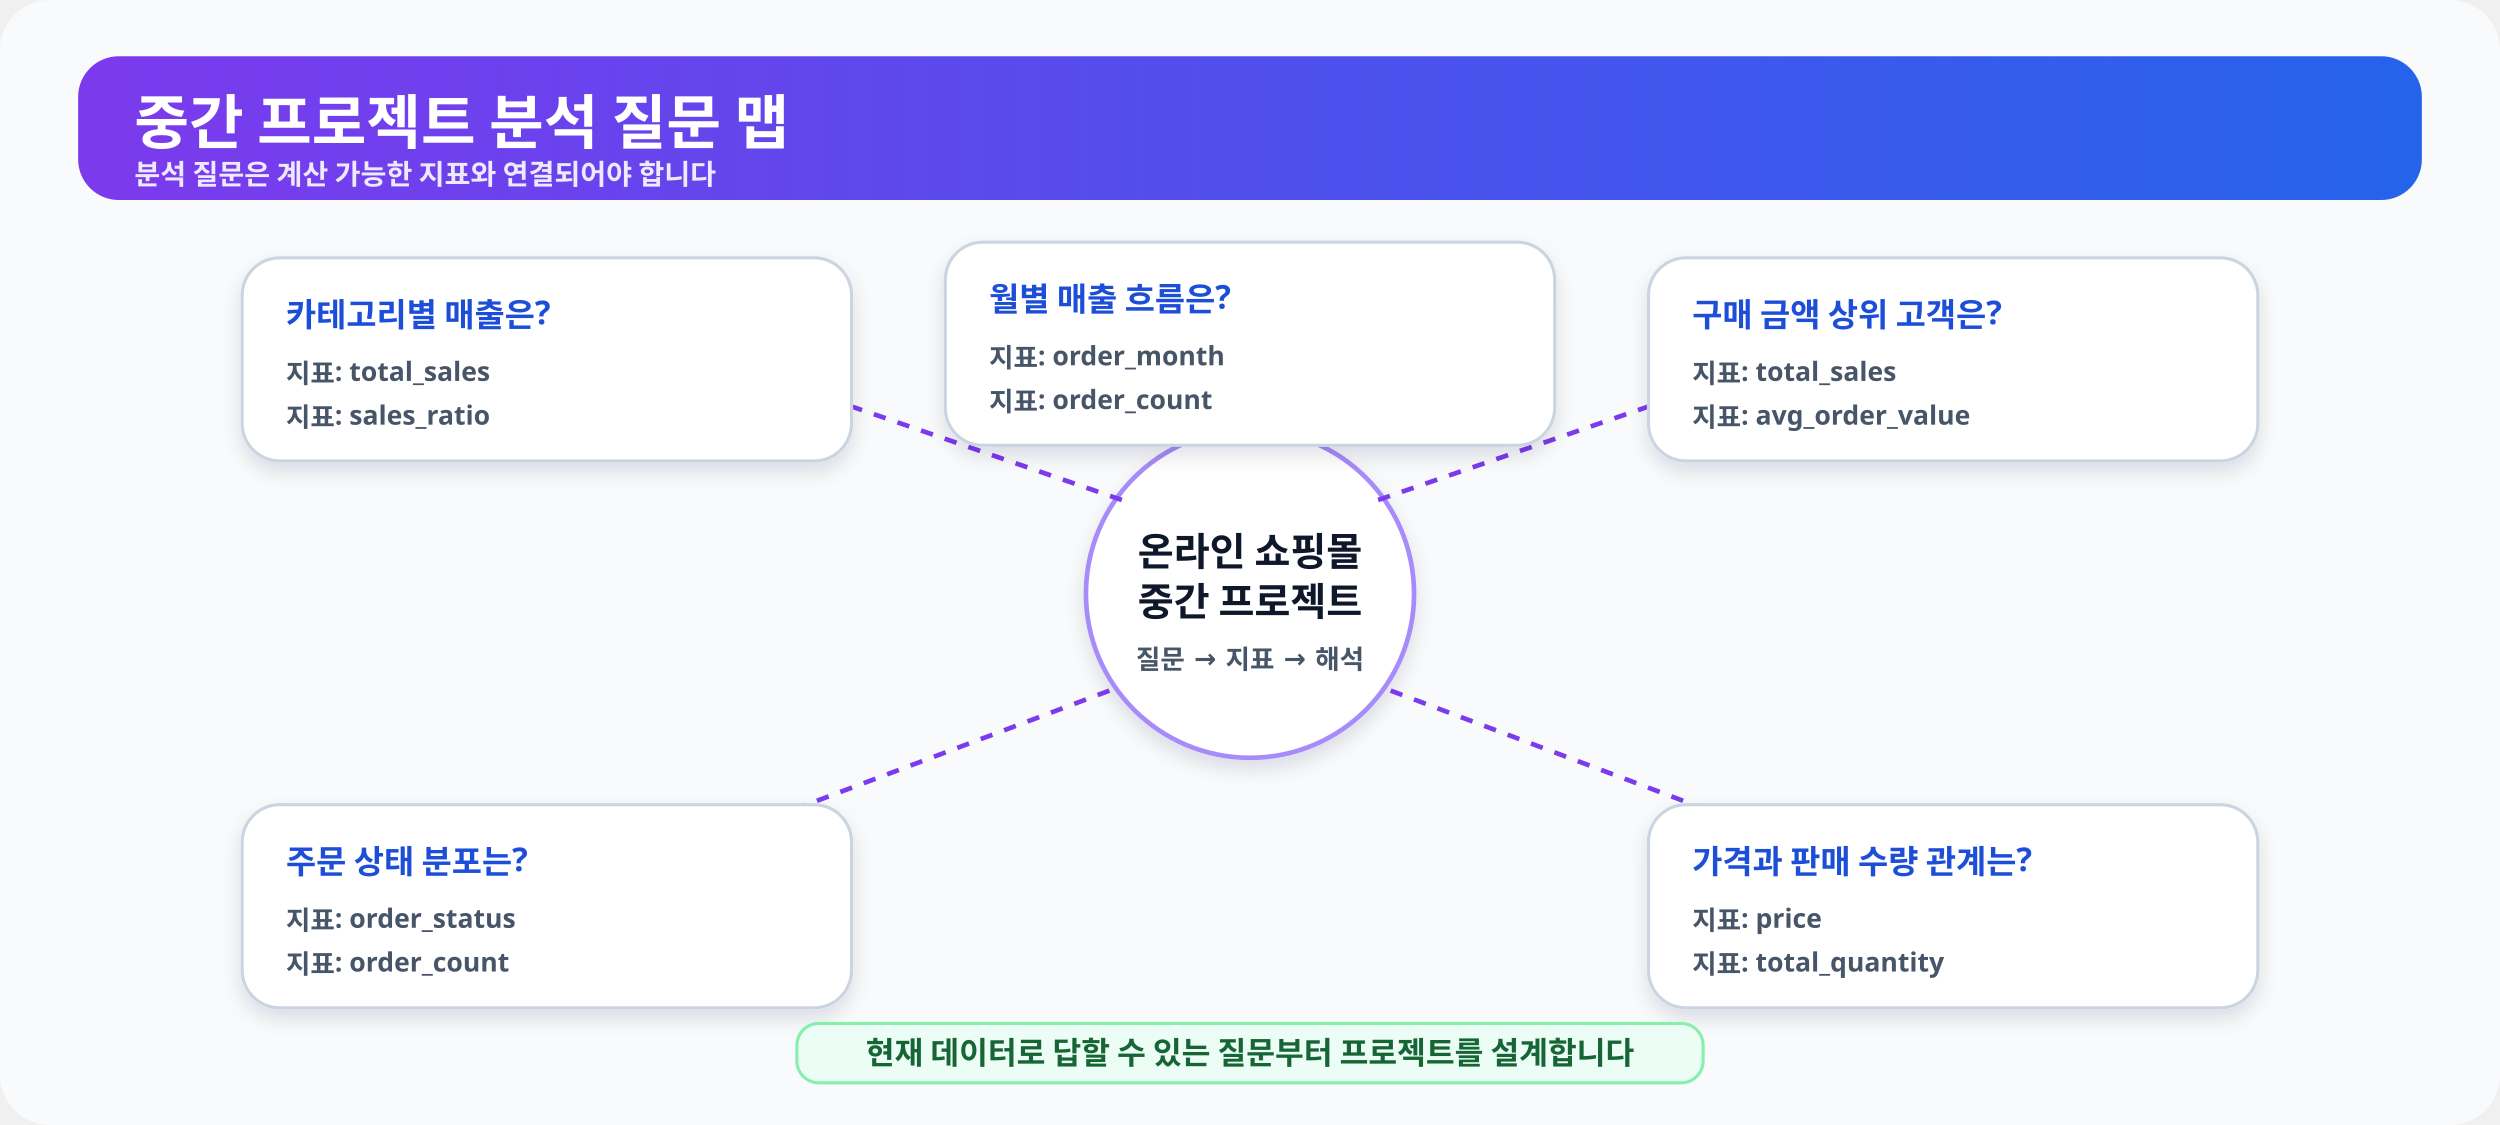
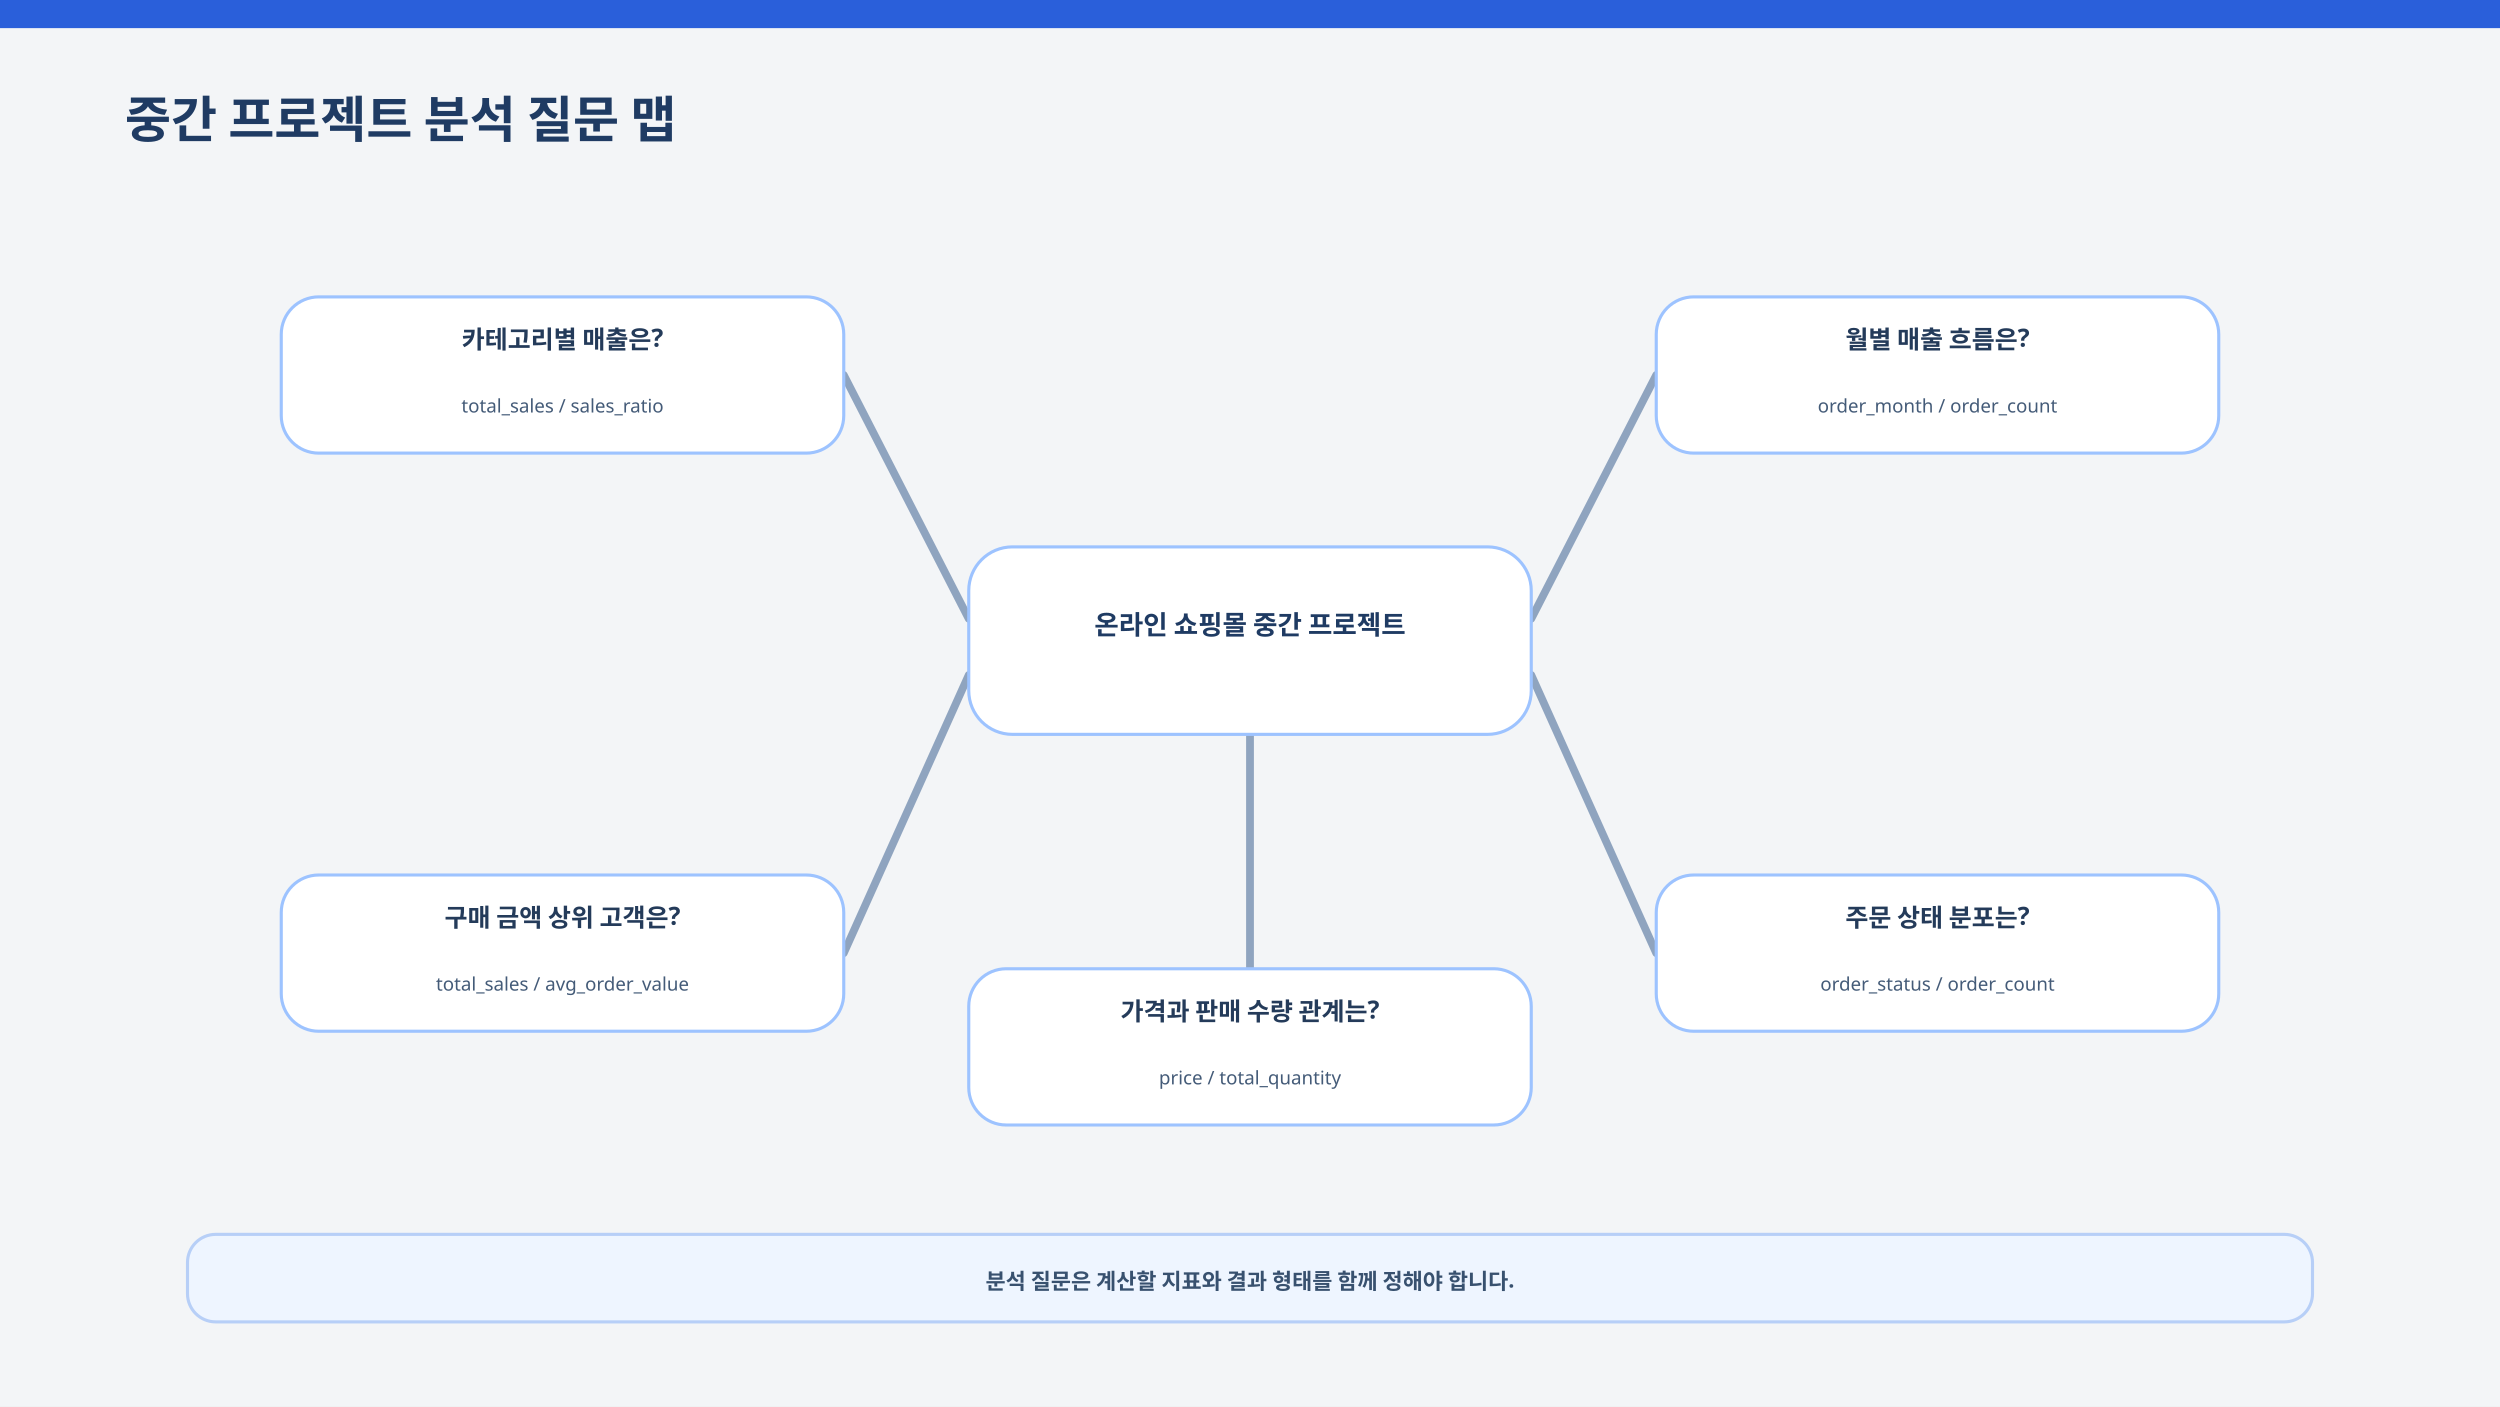
- <svg xmlns="http://www.w3.org/2000/svg" width="1600" height="720" viewBox="0 0 1600 720" role="img" aria-labelledby="title desc">
+ <svg xmlns="http://www.w3.org/2000/svg" width="1600" height="900" viewBox="0 0 1600 900" role="img" aria-labelledby="title desc">
  <defs>
-     <linearGradient id="head" x1="0" x2="1">
-       <stop offset="0%" stop-color="#7c3aed" />
-       <stop offset="100%" stop-color="#2563eb" />
-     </linearGradient>
-     <filter id="shadow" x="-20%" y="-20%" width="140%" height="140%">
-       <feDropShadow dx="0" dy="6" stdDeviation="6" flood-color="#0f172a" flood-opacity="0.12" />
-     </filter>
    <style>
-       .bg{fill:#f8fafc}.h{fill:url(#head)} text{font-family:'Pretendard','Noto Sans KR','Apple SD Gothic Neo','Malgun Gothic',sans-serif}.title{font-size:38px;font-weight:800;fill:#fff}.sub{font-size:18px;font-weight:600;fill:#ede9fe}
-       .hub{fill:#fff;stroke:#a78bfa;stroke-width:3;filter:url(#shadow)}.card{fill:#fff;stroke:#cbd5e1;stroke-width:2;filter:url(#shadow)}.line{stroke:#7c3aed;stroke-width:3;stroke-dasharray:8 8}.main{font-size:25px;font-weight:900;fill:#0f172a}.q{font-size:21px;font-weight:800;fill:#1d4ed8}.m{font-size:17px;font-weight:650;fill:#475569}.note{fill:#ecfdf5;stroke:#86efac;stroke-width:2}.noteText{font-size:20px;font-weight:800;fill:#166534}
+       .title { font: 700 32px 'Malgun Gothic', 'Apple SD Gothic Neo', 'Noto Sans KR', sans-serif; fill: #1f3b63; }
+       .box-title { font: 700 16px 'Malgun Gothic', 'Apple SD Gothic Neo', 'Noto Sans KR', sans-serif; fill: #243b5a; }
+       .box-sub { font: 400 12px 'Malgun Gothic', 'Apple SD Gothic Neo', 'Noto Sans KR', sans-serif; fill: #445b78; }
+       .center-title { font: 700 17px 'Malgun Gothic', 'Apple SD Gothic Neo', 'Noto Sans KR', sans-serif; fill: #1f3b63; }
+       .footer { font: 600 14px 'Malgun Gothic', 'Apple SD Gothic Neo', 'Noto Sans KR', sans-serif; fill: #38516f; }
+       .box { fill: #ffffff; stroke: #9dc3ff; stroke-width: 2; }
+       .footer-box { fill: #eef5ff; stroke: #b7cff7; stroke-width: 2; }
+       .connector { stroke: #8fa4bf; stroke-width: 5; stroke-linecap: round; fill: none; }
    </style>
  </defs>
-   <rect class="bg" width="1600" height="720" rx="32" />
-   <rect class="h" x="50" y="36" width="1500" height="92" rx="26" />
-   <text class="title" x="86" y="92">중간 프로젝트 분석 질문 맵</text>
-   <text class="sub" x="86" y="118">분석 질문은 계산 가능한 지표와 연결되어야 합니다</text>
-   <circle class="hub" cx="800" cy="380" r="105" />
-   <text class="main" x="800" y="362" text-anchor="middle">온라인 쇼핑몰</text>
-   <text class="main" x="800" y="394" text-anchor="middle">중간 프로젝트</text>
-   <text class="m" x="800" y="428" text-anchor="middle">질문 → 지표 → 해석</text>
-   <line class="line" x1="718" y1="320" x2="400" y2="210" />
-   <line class="line" x1="800" y1="275" x2="800" y2="200" />
-   <line class="line" x1="882" y1="320" x2="1200" y2="210" />
-   <line class="line" x1="710" y1="442" x2="410" y2="555" />
-   <line class="line" x1="890" y1="442" x2="1190" y2="555" />
-   <g transform="translate(155 165)">
-     <rect class="card" width="390" height="130" rx="24" />
-     <text class="q" x="28" y="44">카테고리별 매출은?</text>
-     <text class="m" x="28" y="80">지표: total_sales</text>
-     <text class="m" x="28" y="108">지표: sales_ratio</text>
+   <rect width="1600" height="900" fill="#f3f5f7" />
+   <rect x="0" y="0" width="1600" height="18" fill="#2a5fda" />
+   <text class="title" x="80" y="88">중간 프로젝트 분석 질문 맵</text>
+   <g id="connectors">
+     <line class="connector" x1="620" y1="396" x2="540" y2="240" />
+     <line class="connector" x1="980" y1="396" x2="1060" y2="240" />
+     <line class="connector" x1="620" y1="432" x2="540" y2="610" />
+     <line class="connector" x1="980" y1="432" x2="1060" y2="610" />
+     <line class="connector" x1="800" y1="470" x2="800" y2="620" />
  </g>
-   <g transform="translate(605 155)">
-     <rect class="card" width="390" height="130" rx="24" />
-     <text class="q" x="28" y="44">월별 매출 흐름은?</text>
-     <text class="m" x="28" y="80">지표: order_month</text>
-     <text class="m" x="28" y="108">지표: order_count</text>
+   <g id="left-top">
+     <rect class="box" x="180" y="190" rx="24" ry="24" width="360" height="100" />
+     <text class="box-title" x="360" y="223" text-anchor="middle">카테고리별 매출은?</text>
+     <text class="box-sub" x="360" y="264" text-anchor="middle">total_sales / sales_ratio</text>
  </g>
-   <g transform="translate(1055 165)">
-     <rect class="card" width="390" height="130" rx="24" />
-     <text class="q" x="28" y="44">구매 금액 상위 고객은?</text>
-     <text class="m" x="28" y="80">지표: total_sales</text>
-     <text class="m" x="28" y="108">지표: avg_order_value</text>
+   <g id="right-top">
+     <rect class="box" x="1060" y="190" rx="24" ry="24" width="360" height="100" />
+     <text class="box-title" x="1240" y="223" text-anchor="middle">월별 매출 흐름은?</text>
+     <text class="box-sub" x="1240" y="264" text-anchor="middle">order_month / order_count</text>
  </g>
-   <g transform="translate(155 515)">
-     <rect class="card" width="390" height="130" rx="24" />
-     <text class="q" x="28" y="44">주문 상태 분포는?</text>
-     <text class="m" x="28" y="80">지표: order_status</text>
-     <text class="m" x="28" y="108">지표: order_count</text>
+   <g id="center-box">
+     <rect class="box" x="620" y="350" rx="28" ry="28" width="360" height="120" />
+     <text class="center-title" x="800" y="406" text-anchor="middle">온라인 쇼핑몰 중간 프로젝트</text>
  </g>
-   <g transform="translate(1055 515)">
-     <rect class="card" width="390" height="130" rx="24" />
-     <text class="q" x="28" y="44">가격과 판매 수량 관계는?</text>
-     <text class="m" x="28" y="80">지표: price</text>
-     <text class="m" x="28" y="108">지표: total_quantity</text>
+   <g id="left-bottom">
+     <rect class="box" x="180" y="560" rx="24" ry="24" width="360" height="100" />
+     <text class="box-title" x="360" y="593" text-anchor="middle">구매 금액 상위 고객은?</text>
+     <text class="box-sub" x="360" y="634" text-anchor="middle">total_sales / avg_order_value</text>
  </g>
-   <rect class="note" x="510" y="655" width="580" height="38" rx="14" />
-   <text class="noteText" x="800" y="681" text-anchor="middle">현재 데이터로 답할 수 있는 질문부터 프로젝트를 설계합니다</text>
+   <g id="bottom-center">
+     <rect class="box" x="620" y="620" rx="24" ry="24" width="360" height="100" />
+     <text class="box-title" x="800" y="653" text-anchor="middle">가격과 판매 수량 관계는?</text>
+     <text class="box-sub" x="800" y="694" text-anchor="middle">price / total_quantity</text>
+   </g>
+   <g id="right-bottom">
+     <rect class="box" x="1060" y="560" rx="24" ry="24" width="360" height="100" />
+     <text class="box-title" x="1240" y="593" text-anchor="middle">주문 상태 분포는?</text>
+     <text class="box-sub" x="1240" y="634" text-anchor="middle">order_status / order_count</text>
+   </g>
+   <g id="footer">
+     <rect class="footer-box" x="120" y="790" rx="18" ry="18" width="1360" height="56" />
+     <text class="footer" x="800" y="825" text-anchor="middle">분석 질문은 계산할 지표와 결과 형태를 함께 정해야 합니다.</text>
+   </g>
</svg>
